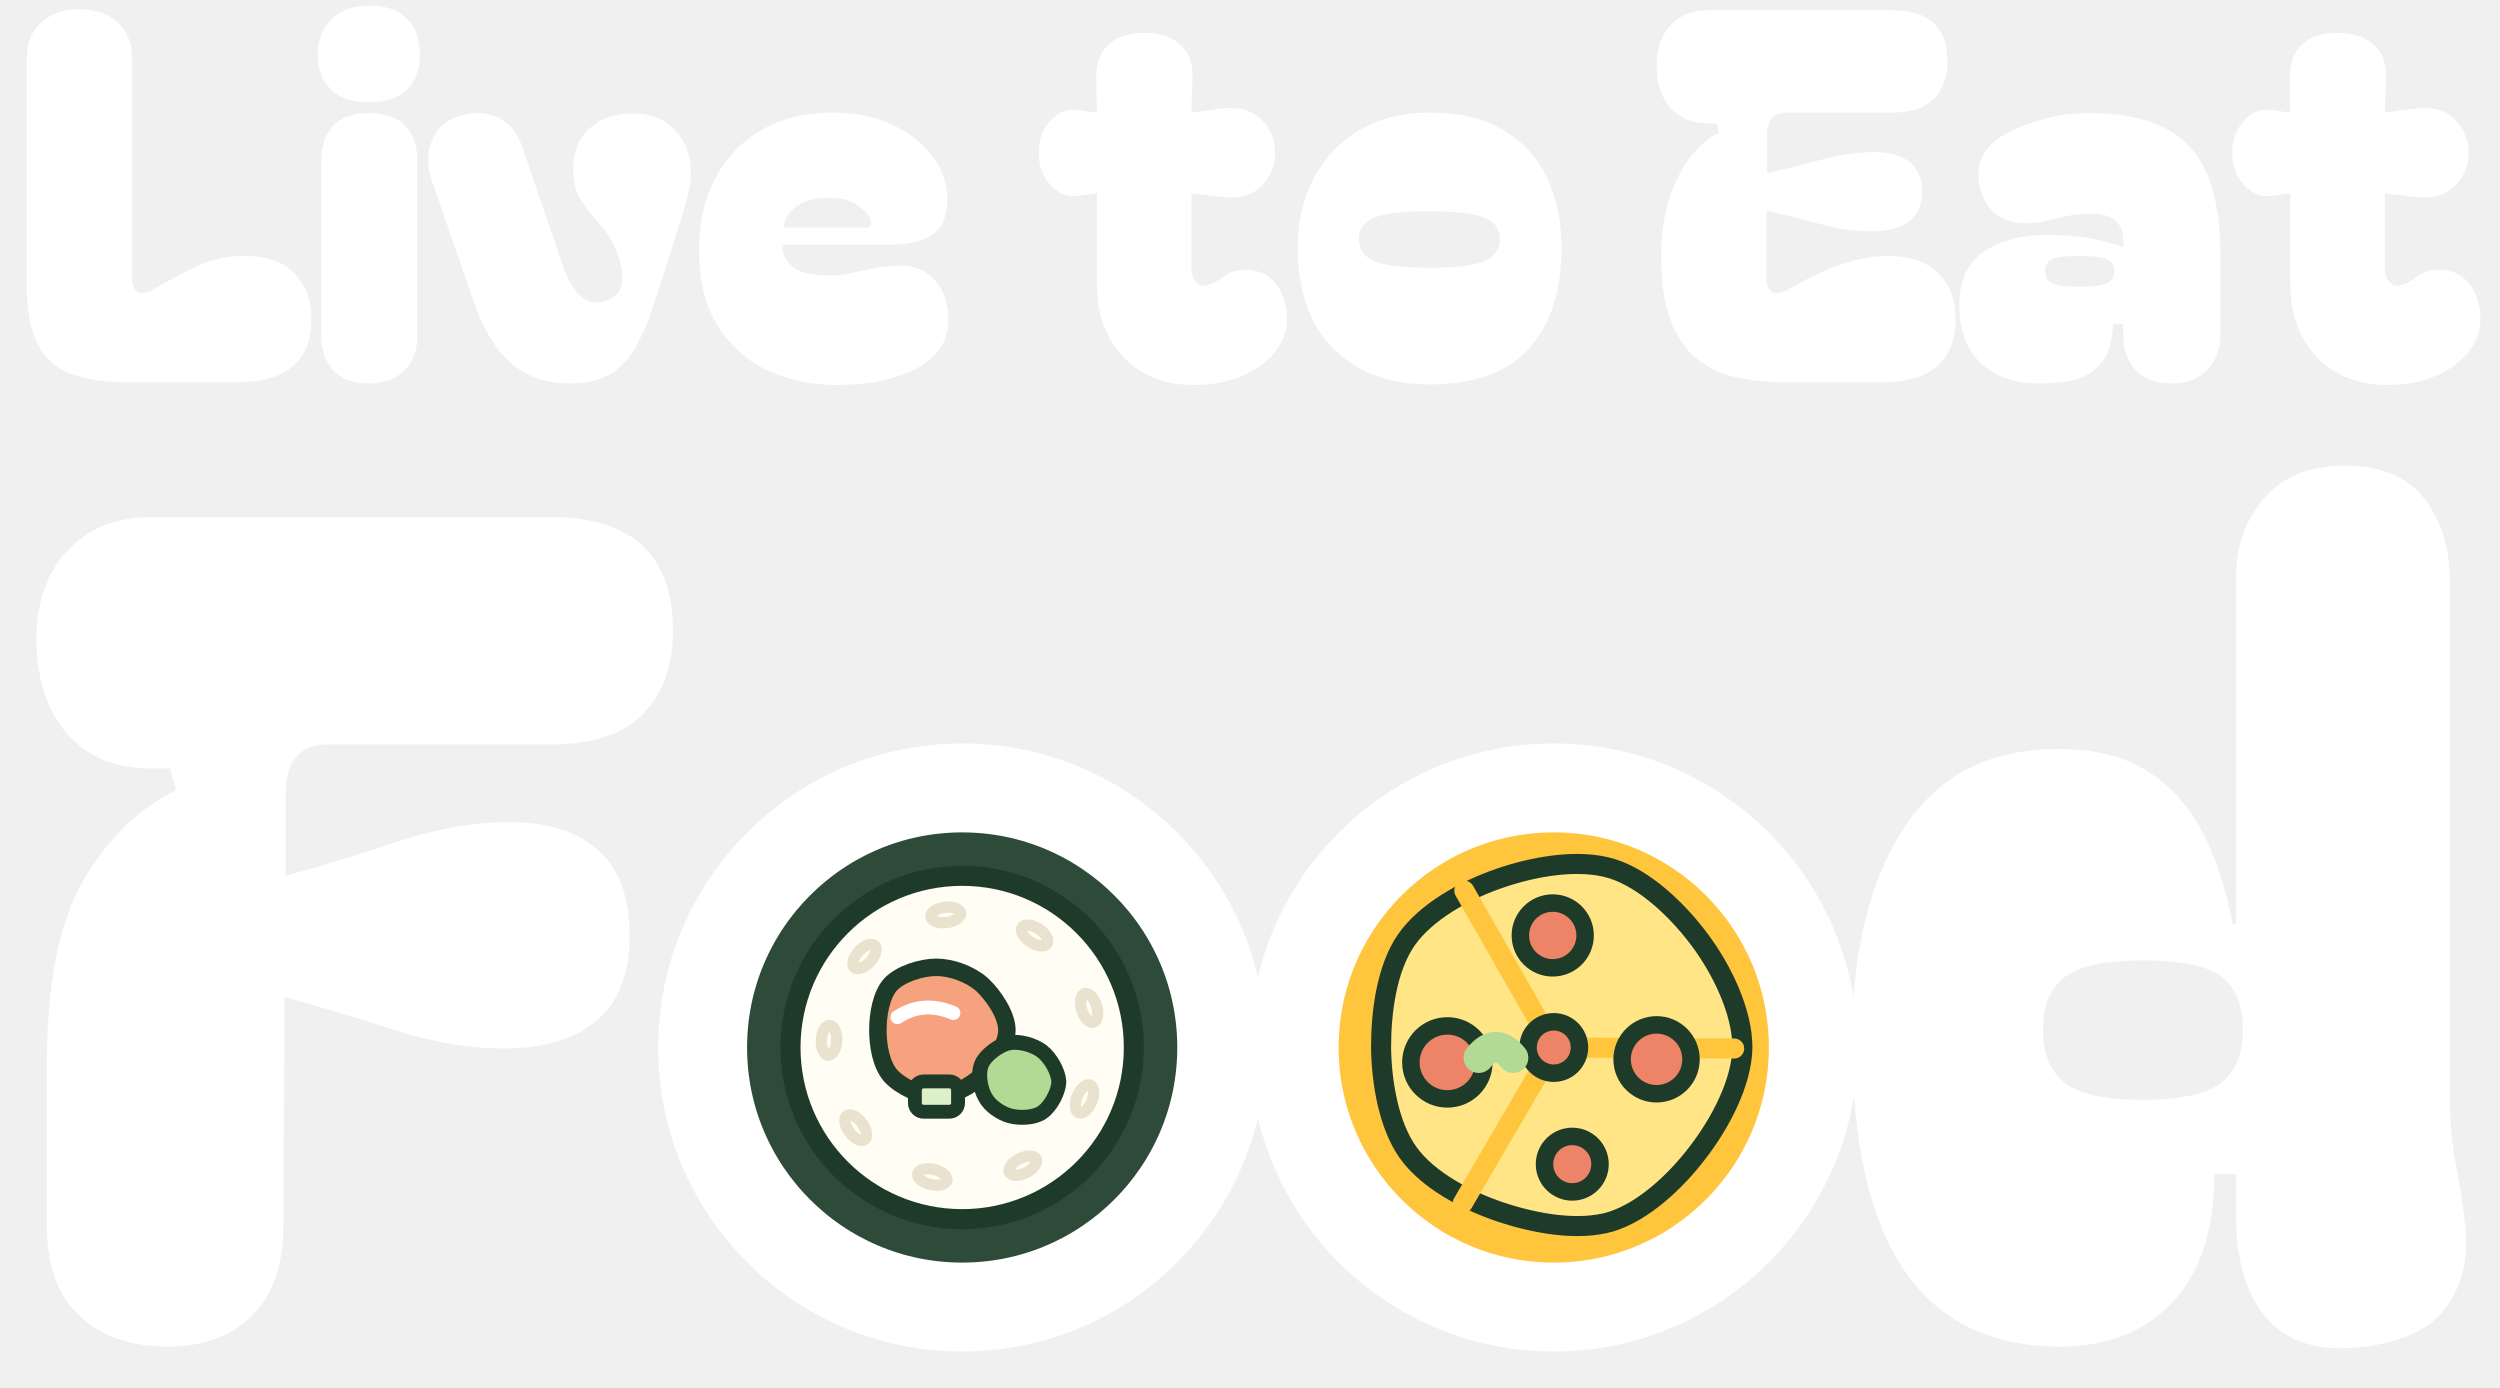
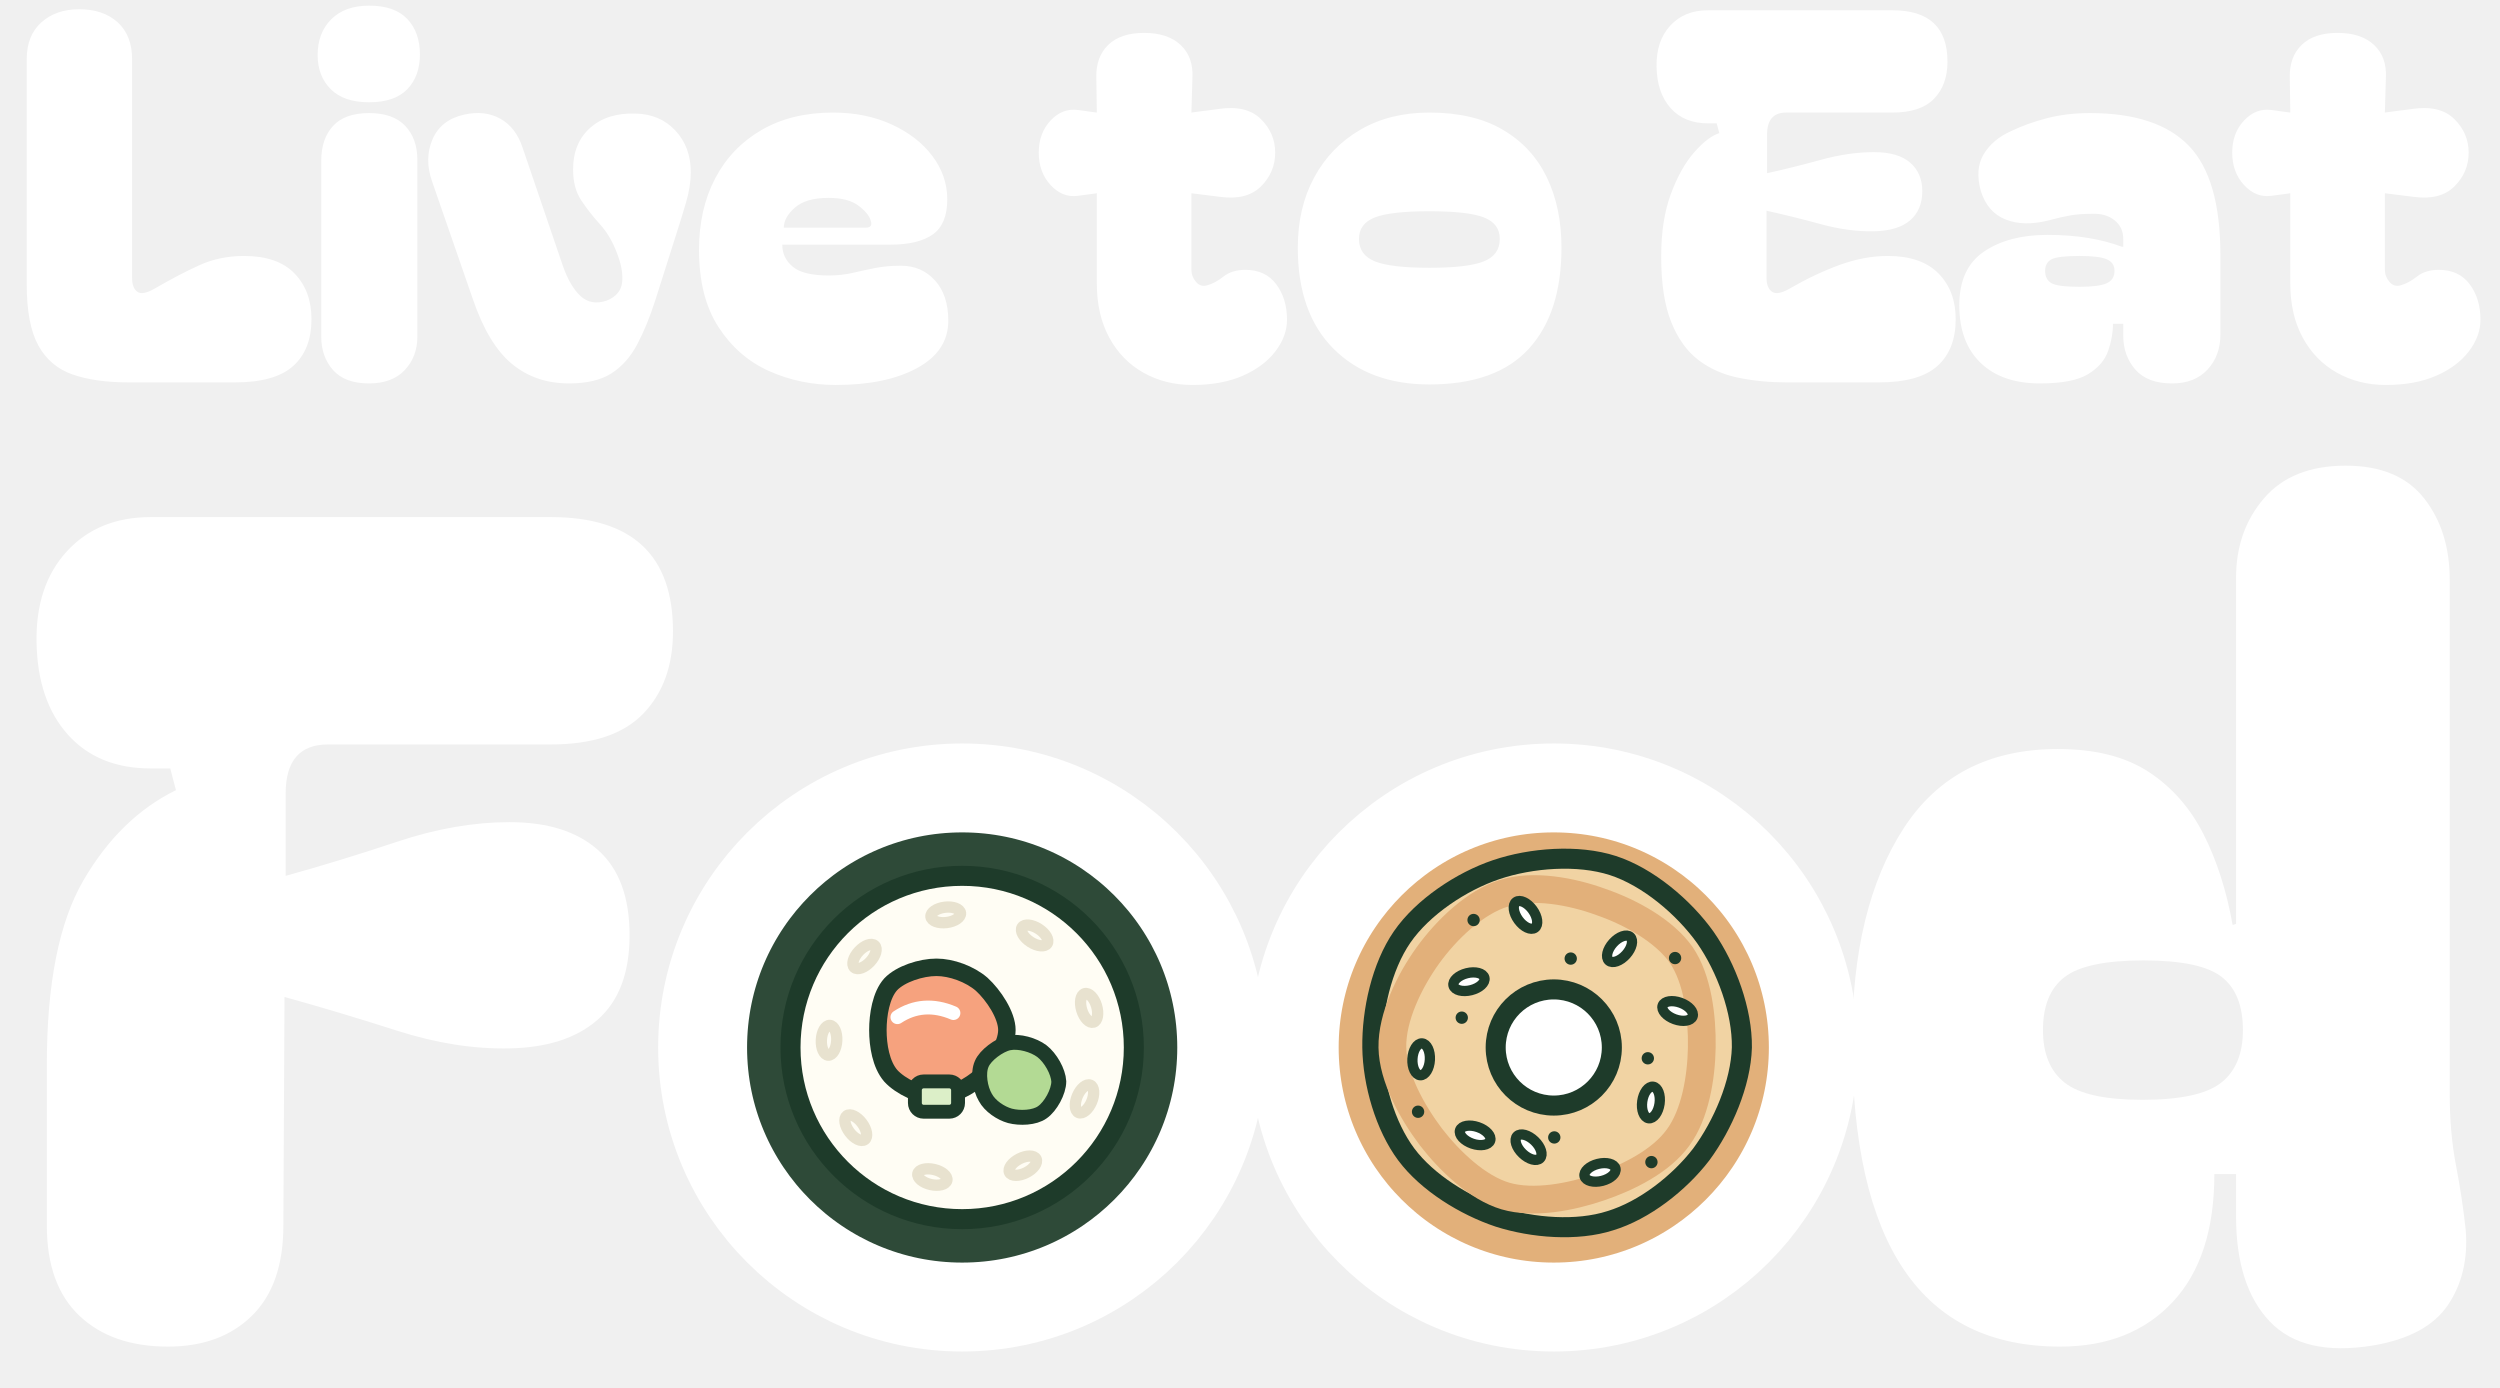
- <svg xmlns="http://www.w3.org/2000/svg" viewBox="-2.0 -2.0 486.4 270.0" role="img" aria-label="Live to Eat Food, the o’s in Food drawn as a sushi roll and a pizza">
+ <svg xmlns="http://www.w3.org/2000/svg" viewBox="-2.0 -2.0 486.4 270.0" role="img" aria-label="Live to Eat Food, the o’s in Food drawn as a sushi roll and a bagel">
  <circle cx="185.2" cy="201.8" r="50.5" fill="#2E4A38" stroke="#1E3B2A" stroke-width="0.0" />
  <circle cx="185.2" cy="201.8" r="33.4" fill="#FFFDF4" stroke="#1E3B2A" stroke-width="3.9" />
  <ellipse cx="209.0" cy="211.8" rx="2.9" ry="1.5" fill="none" stroke="#E8E2CF" stroke-width="2.2" transform="rotate(113 209.0 211.8)" />
  <ellipse cx="197.0" cy="224.8" rx="2.9" ry="1.5" fill="none" stroke="#E8E2CF" stroke-width="2.2" transform="rotate(153 197.0 224.8)" />
  <ellipse cx="179.4" cy="227.0" rx="2.9" ry="1.5" fill="none" stroke="#E8E2CF" stroke-width="2.2" transform="rotate(193 179.4 227.0)" />
  <ellipse cx="164.5" cy="217.4" rx="2.9" ry="1.5" fill="none" stroke="#E8E2CF" stroke-width="2.2" transform="rotate(233 164.5 217.4)" />
  <ellipse cx="159.3" cy="200.4" rx="2.9" ry="1.5" fill="none" stroke="#E8E2CF" stroke-width="2.2" transform="rotate(273 159.3 200.4)" />
  <ellipse cx="166.2" cy="184.1" rx="2.9" ry="1.5" fill="none" stroke="#E8E2CF" stroke-width="2.2" transform="rotate(313 166.2 184.1)" />
  <ellipse cx="182.0" cy="176.0" rx="2.9" ry="1.5" fill="none" stroke="#E8E2CF" stroke-width="2.2" transform="rotate(353 182.0 176.0)" />
  <ellipse cx="199.3" cy="180.0" rx="2.9" ry="1.5" fill="none" stroke="#E8E2CF" stroke-width="2.2" transform="rotate(393 199.3 180.0)" />
  <ellipse cx="209.9" cy="194.1" rx="2.9" ry="1.5" fill="none" stroke="#E8E2CF" stroke-width="2.2" transform="rotate(433 209.9 194.1)" />
  <path d="M193.9 198.4 C193.9 201.4 191.3 205.1 189.0 207.3 C186.7 209.4 183.1 211.3 180.2 211.3 C177.2 211.3 173.2 209.4 171.3 207.3 C169.4 205.1 168.8 201.4 168.8 198.4 C168.8 195.5 169.4 191.6 171.3 189.5 C173.2 187.5 177.2 186.2 180.2 186.2 C183.1 186.2 186.7 187.5 189.0 189.5 C191.3 191.6 193.9 195.5 193.9 198.4Z" fill="#F6A27E" stroke="#1E3B2A" stroke-width="3.4" stroke-linejoin="round" />
  <path d="M172.6 195.9 q5.0 -3.3 10.9 -0.8" fill="none" stroke="#FFFFFF" stroke-width="2.7" stroke-linecap="round" />
  <path d="M204.0 208.4 C204.0 210.4 202.4 213.3 200.8 214.4 C199.3 215.5 196.4 215.6 194.5 215.1 C192.7 214.6 190.6 213.2 189.7 211.5 C188.7 209.8 188.2 206.8 189.0 205.0 C189.7 203.3 192.4 201.3 194.3 200.9 C196.3 200.5 199.1 201.3 200.7 202.5 C202.4 203.8 203.9 206.5 204.0 208.4Z" fill="#B3DA94" stroke="#1E3B2A" stroke-width="2.9" stroke-linejoin="round" />
  <rect x="176.0" y="208.4" width="8.4" height="5.9" rx="1.7" fill="#DCEFC8" stroke="#1E3B2A" stroke-width="2.7" />
  <circle cx="185.2" cy="201.8" r="50.5" fill="none" stroke="#FFFFFF" stroke-width="17.3" />
-   <circle cx="300.3" cy="201.8" r="50.5" fill="#FFC53D" stroke="#1E3B2A" stroke-width="0.0" />
-   <path d="M337.0 201.8 C336.9 208.6 332.7 216.5 328.4 222.1 C324.1 227.8 317.8 233.7 311.4 235.7 C304.9 237.6 296.5 236.0 289.9 233.8 C283.4 231.6 275.9 227.7 272.0 222.3 C268.2 217.0 266.8 208.7 266.7 201.8 C266.7 194.8 267.8 186.4 271.6 180.9 C275.4 175.4 283.0 171.2 289.7 168.9 C296.3 166.6 305.1 165.0 311.6 167.0 C318.1 169.0 324.6 175.3 328.8 181.0 C333.1 186.8 337.0 194.9 337.0 201.8Z" fill="#FFE586" stroke="#1E3B2A" stroke-width="3.9" stroke-linejoin="round" />
-   <path d="M300.3 201.8 L282.6 232.1" stroke="#FFC53D" stroke-width="3.9" stroke-linecap="round" />
-   <path d="M300.3 201.8 L282.9 171.3" stroke="#FFC53D" stroke-width="3.9" stroke-linecap="round" />
-   <path d="M300.3 201.8 L335.4 202.0" stroke="#FFC53D" stroke-width="3.9" stroke-linecap="round" />
-   <circle cx="279.6" cy="204.7" r="7.1" fill="#EE8467" stroke="#1E3B2A" stroke-width="3.4" />
-   <circle cx="300.1" cy="180.0" r="6.3" fill="#EE8467" stroke="#1E3B2A" stroke-width="3.4" />
-   <circle cx="320.3" cy="204.1" r="6.7" fill="#EE8467" stroke="#1E3B2A" stroke-width="3.4" />
-   <circle cx="303.9" cy="224.5" r="5.4" fill="#EE8467" stroke="#1E3B2A" stroke-width="3.4" />
-   <circle cx="300.3" cy="201.8" r="5.0" fill="#EE8467" stroke="#1E3B2A" stroke-width="3.4" />
-   <path d="M285.7 203.8 q3.3 -4.2 6.7 0" fill="none" stroke="#B3DA94" stroke-width="5.9" stroke-linecap="round" />
+   <circle cx="300.3" cy="201.8" r="50.5" fill="#E2B07A" stroke="#1E3B2A" stroke-width="0.0" />
+   <path d="M336.9 201.8 C336.7 208.8 333.2 216.9 329.0 222.6 C324.7 228.2 317.9 233.5 311.3 235.5 C304.8 237.6 296.2 236.9 289.6 234.8 C283.0 232.6 275.7 228.1 271.6 222.6 C267.5 217.1 265.1 208.8 265.0 201.8 C264.9 194.7 266.8 186.1 270.8 180.3 C274.8 174.5 282.3 169.5 289.1 167.2 C295.9 164.9 305.0 164.2 311.8 166.4 C318.6 168.6 325.6 174.5 329.8 180.4 C333.9 186.3 337.0 194.7 336.9 201.8Z" fill="#F1D3A3" stroke="#1E3B2A" stroke-width="3.9" stroke-linejoin="round" />
+   <path d="M329.1 201.8 C329.0 207.7 327.8 214.8 324.5 219.3 C321.2 223.9 314.8 227.1 309.2 229.0 C303.6 230.9 296.4 232.3 290.9 230.7 C285.5 229.1 280.1 224.0 276.4 219.2 C272.7 214.3 269.0 207.6 268.9 201.8 C268.8 195.9 272.2 188.9 275.8 183.9 C279.4 178.9 285.0 173.5 290.6 171.8 C296.2 170.0 303.8 171.4 309.5 173.5 C315.3 175.5 321.8 179.1 325.1 183.8 C328.3 188.5 329.2 195.8 329.1 201.8Z" fill="none" stroke="#E2B07A" stroke-width="5.4" stroke-linejoin="round" />
+   <circle cx="300.3" cy="201.8" r="11.3" fill="#FFFFFF" stroke="#1E3B2A" stroke-width="3.9" />
+   <ellipse cx="285.0" cy="218.9" rx="3.1" ry="1.7" fill="#FFFFFF" stroke="#1E3B2A" stroke-width="2.0" transform="rotate(19 285.0 218.9)" />
+   <ellipse cx="274.5" cy="204.1" rx="3.1" ry="1.7" fill="#FFFFFF" stroke="#1E3B2A" stroke-width="2.0" transform="rotate(93 274.5 204.1)" />
+   <ellipse cx="283.8" cy="189.0" rx="3.1" ry="1.7" fill="#FFFFFF" stroke="#1E3B2A" stroke-width="2.0" transform="rotate(166 283.8 189.0)" />
+   <ellipse cx="294.8" cy="176.0" rx="3.1" ry="1.7" fill="#FFFFFF" stroke="#1E3B2A" stroke-width="2.0" transform="rotate(234 294.8 176.0)" />
+   <ellipse cx="313.1" cy="182.6" rx="3.1" ry="1.7" fill="#FFFFFF" stroke="#1E3B2A" stroke-width="2.0" transform="rotate(312 313.1 182.6)" />
+   <ellipse cx="324.4" cy="194.7" rx="3.1" ry="1.7" fill="#FFFFFF" stroke="#1E3B2A" stroke-width="2.0" transform="rotate(380 324.4 194.7)" />
+   <ellipse cx="319.2" cy="212.5" rx="3.1" ry="1.7" fill="#FFFFFF" stroke="#1E3B2A" stroke-width="2.0" transform="rotate(458 319.2 212.5)" />
+   <ellipse cx="309.3" cy="226.1" rx="3.1" ry="1.7" fill="#FFFFFF" stroke="#1E3B2A" stroke-width="2.0" transform="rotate(526 309.3 226.1)" />
+   <ellipse cx="295.4" cy="221.2" rx="3.1" ry="1.7" fill="#FFFFFF" stroke="#1E3B2A" stroke-width="2.0" transform="rotate(584 295.4 221.2)" />
+   <circle cx="273.9" cy="214.3" r="1.2" fill="#1E3B2A" />
+   <circle cx="282.4" cy="196.0" r="1.2" fill="#1E3B2A" />
+   <circle cx="284.7" cy="177.0" r="1.2" fill="#1E3B2A" />
+   <circle cx="303.6" cy="184.5" r="1.2" fill="#1E3B2A" />
+   <circle cx="323.9" cy="184.4" r="1.2" fill="#1E3B2A" />
+   <circle cx="318.6" cy="203.9" r="1.2" fill="#1E3B2A" />
+   <circle cx="319.3" cy="224.1" r="1.2" fill="#1E3B2A" />
+   <circle cx="300.4" cy="219.3" r="1.2" fill="#1E3B2A" />
  <circle cx="300.3" cy="201.8" r="50.5" fill="none" stroke="#FFFFFF" stroke-width="17.3" />
  <g fill="#FFFFFF">
    <path d="M3.2 9.5Q3.2 4.9 6.05 2.35Q8.9 -0.2 13.4 -0.2Q18.1 -0.2 20.9 2.35Q23.7 4.9 23.7 9.5V52.1Q23.7 54 24.7 54.75Q25.7 55.5 28.0 54.2Q33.0 51.3 36.9 49.55Q40.8 47.8 45.5 47.8Q52.0 47.8 55.3 51.2Q58.6 54.6 58.6 60.1Q58.6 66.0 55.05 69.2Q51.5 72.4 43.7 72.4H23.1Q16.5 72.4 12.1 70.85Q7.7 69.3 5.45 65.2Q3.2 61.1 3.2 53.3ZM59.8 8.7Q59.8 4.4 62.45 1.75Q65.1 -0.9 69.8 -0.9Q74.8 -0.9 77.25 1.7Q79.7 4.3 79.7 8.6Q79.7 12.8 77.25 15.35Q74.8 17.9 69.8 17.9Q64.9 17.9 62.35 15.35Q59.8 12.8 59.8 8.7ZM69.8 72.6Q65.1 72.6 62.8 70.0Q60.5 67.4 60.5 63.5V29.3Q60.5 25 62.8 22.5Q65.1 20 69.8 20Q74.5 20 76.85 22.5Q79.2 25 79.2 29.1V63.5Q79.2 67.4 76.75 70.0Q74.3 72.6 69.8 72.6ZM108.7 72.6Q102.2 72.6 97.6 68.8Q93.0 65.0 90.0 56.2L82.1 33.4Q80.5 28.9 82.15 25.1Q83.8 21.3 88.3 20.3Q92.3 19.4 95.35 21.1Q98.4 22.8 99.7 26.8L107.5 49.7Q108.9 53.7 110.95 55.6Q113.0 57.5 116.0 56.5Q118.8 55.4 119.05 52.85Q119.3 50.3 117.9 46.9Q116.7 43.8 114.7 41.6Q112.7 39.4 111.1 37Q109.5 34.6 109.5 31Q109.5 25.8 112.85 22.85Q116.2 19.9 121.7 20.1Q126.4 20.2 129.4 23.4Q132.4 26.6 132.4 31.5Q132.4 34.2 131.5 37.3Q130.6 40.4 129.5 43.8L125.5 56.4Q123.9 61.4 121.95 65.05Q120.0 68.7 116.95 70.65Q113.9 72.6 108.7 72.6ZM134.0 46.6Q134.0 38.7 137.15 32.7Q140.3 26.7 146.15 23.3Q152.0 19.9 160.1 19.9Q166.4 19.9 171.45 22.2Q176.5 24.5 179.4 28.35Q182.3 32.2 182.3 36.8Q182.3 41.6 179.5 43.6Q176.7 45.6 171.2 45.6H150.2Q150.2 48.2 152.25 49.9Q154.3 51.6 159.2 51.6Q161.7 51.6 163.85 51.1Q166.0 50.6 168.25 50.15Q170.5 49.7 173.3 49.7Q177.3 49.7 179.9 52.55Q182.5 55.4 182.5 60.4Q182.5 66.3 176.45 69.6Q170.4 72.9 160.6 72.9Q153.7 72.9 147.65 70.2Q141.6 67.5 137.8 61.65Q134.0 55.8 134.0 46.6ZM166.4 42.3Q167.9 42.3 167.4 40.9Q167.0 39.5 165.0 38Q163.0 36.5 159.2 36.5Q154.8 36.5 152.65 38.4Q150.5 40.3 150.5 42.3ZM230.0 72.9Q224.7 72.9 220.45 70.5Q216.2 68.1 213.8 63.65Q211.4 59.2 211.4 53.2V35.6L207.7 36.1Q204.7 36.5 202.4 34Q200.1 31.5 200.1 27.7Q200.1 23.9 202.4 21.45Q204.7 19 207.7 19.4L211.4 19.9L211.3 13.1Q211.2 9.1 213.6 6.75Q216 4.4 220.6 4.4Q225.2 4.4 227.7 6.75Q230.2 9.1 230.0 13.1L229.8 19.9L235.1 19.2Q240.5 18.4 243.3 21.15Q246.1 23.9 246.1 27.7Q246.1 31.5 243.35 34.25Q240.6 37 235.4 36.3L229.8 35.6V50.5Q229.8 51.8 230.7 52.85Q231.6 53.9 232.9 53.5Q234.4 53.1 236.05 51.8Q237.7 50.5 240.3 50.5Q244.2 50.5 246.3 53.3Q248.4 56.1 248.4 60.2Q248.4 63.4 246.15 66.35Q243.9 69.3 239.8 71.1Q235.7 72.9 230.0 72.9ZM276.1 72.8Q264.4 72.8 257.45 65.85Q250.5 58.9 250.5 46.2Q250.5 38.4 253.7 32.5Q256.9 26.6 262.65 23.25Q268.4 19.9 276.1 19.9Q284.7 19.9 290.4 23.25Q296.1 26.6 298.95 32.5Q301.8 38.4 301.8 46.2Q301.8 58.9 295.45 65.85Q289.1 72.8 276.1 72.8ZM262.4 44.5Q262.4 47.6 265.5 48.85Q268.6 50.1 276.1 50.1Q283.6 50.1 286.7 48.85Q289.8 47.6 289.8 44.5Q289.8 41.5 286.7 40.3Q283.6 39.1 276.1 39.1Q268.6 39.1 265.5 40.3Q262.4 41.5 262.4 44.5ZM345.6 72.4Q340.7 72.4 336.25 71.5Q331.8 70.6 328.45 68.05Q325.1 65.5 323.15 60.65Q321.2 55.8 321.2 47.9Q321.2 40.8 323.1 35.7Q325.0 30.6 327.65 27.6Q330.3 24.6 332.5 23.9L332.0 22H330.3Q325.7 22 323.05 19.05Q320.4 16.1 320.3 11Q320.2 6 322.95 3Q325.7 -1.4210854715202004e-14 330.3 -1.4210854715202004e-14H366.2Q376.9 -1.4210854715202004e-14 376.9 10Q376.9 14.5 374.3 17.2Q371.7 19.9 366.2 19.9H345.5Q341.8 19.9 341.8 24.2V31.7Q346.8 30.6 352.25 29.1Q357.7 27.6 362.6 27.6Q367.3 27.6 369.65 29.65Q372.0 31.7 372.0 35.2Q372.0 38.8 369.65 40.85Q367.3 42.9 362.6 43Q357.7 43.1 352.2 41.6Q346.7 40.1 341.7 39V52.1Q341.7 54 342.75 54.75Q343.8 55.5 346.1 54.2Q351.1 51.3 355.9 49.55Q360.7 47.8 365.3 47.8Q371.8 47.8 375.15 51.2Q378.5 54.6 378.5 60.1Q378.5 66.0 374.95 69.2Q371.4 72.4 363.5 72.4ZM394.9 72.6Q387.5 72.6 383.35 68.6Q379.2 64.6 379.2 57.4Q379.2 50.2 384.0 46.95Q388.8 43.7 396.3 43.7Q400.7 43.7 404.3 44.3Q407.9 44.9 410.8 46H411.1V44.5Q411.1 42.2 409.4 40.85Q407.7 39.5 405.1 39.6Q402.6 39.6 400.85 39.9Q399.1 40.2 396.5 40.9Q391.7 42.1 388.2 40.7Q384.7 39.3 383.4 35.2Q382.2 30.9 383.95 28Q385.7 25.1 389.3 23.5Q392.4 22 396.25 21Q400.1 20 404.6 20Q417.7 20 423.85 26.35Q430.0 32.7 430.0 47.6V63.1Q430.0 67.2 427.5 69.9Q425.0 72.6 420.6 72.6Q415.8 72.6 413.45 69.9Q411.1 67.2 411.1 63.3V61H409.1Q409.1 63.6 408.15 66.3Q407.2 69.0 404.25 70.8Q401.3 72.6 394.9 72.6ZM395.9 50.7Q395.9 52.4 397.15 53.1Q398.4 53.8 402.6 53.8Q406.4 53.8 407.9 53.1Q409.4 52.4 409.4 50.7Q409.4 49.1 407.9 48.45Q406.4 47.8 402.6 47.8Q398.4 47.8 397.15 48.45Q395.9 49.1 395.9 50.7ZM462.2 72.9Q456.9 72.9 452.65 70.5Q448.4 68.1 446.0 63.65Q443.6 59.2 443.6 53.2V35.6L439.9 36.1Q436.9 36.5 434.6 34Q432.3 31.5 432.3 27.7Q432.3 23.9 434.6 21.45Q436.9 19 439.9 19.4L443.6 19.9L443.5 13.1Q443.4 9.1 445.8 6.75Q448.2 4.4 452.8 4.4Q457.4 4.4 459.9 6.75Q462.4 9.1 462.2 13.1L462.0 19.9L467.3 19.2Q472.7 18.4 475.5 21.15Q478.3 23.9 478.3 27.7Q478.3 31.5 475.55 34.25Q472.8 37 467.6 36.3L462.0 35.6V50.5Q462.0 51.8 462.9 52.85Q463.8 53.9 465.1 53.5Q466.6 53.1 468.25 51.8Q469.9 50.5 472.5 50.5Q476.4 50.5 478.5 53.3Q480.6 56.1 480.6 60.2Q480.6 63.4 478.35 66.35Q476.1 69.3 472.0 71.1Q467.9 72.9 462.2 72.9Z" />
    <path d="M30.678 259.996Q19.785 259.996 13.449 253.994Q7.114 247.992 7.114 236.432V205.087Q7.114 181.523 14.227 169.296Q21.341 157.07 32.234 151.734L31.123 147.511H27.343Q17.117 147.511 11.226 140.953Q5.335 134.395 5.113 123.057Q4.891 111.942 11.004 105.273Q17.117 98.604 27.343 98.604H105.15Q128.936 98.604 128.936 120.834Q128.936 130.838 123.156 136.84Q117.377 142.842 105.15 142.842H61.801Q53.575 142.842 53.575 152.401V168.407Q64.024 165.517 75.361 161.738Q86.699 157.959 97.147 157.959Q108.262 157.959 114.375 163.405Q120.489 168.852 120.489 179.967Q120.489 190.86 114.375 196.306Q108.262 201.753 97.147 201.975Q86.699 202.197 75.25 198.529Q63.801 194.861 53.353 191.971L53.131 236.432Q53.131 247.992 47.017 253.994Q40.904 259.996 30.678 259.996ZM398.814 259.996Q358.354 259.996 358.354 200.419Q358.354 174.632 368.358 159.182Q378.362 143.731 398.369 143.731Q409.262 143.731 416.042 148.178Q422.822 152.624 426.713 160.293Q430.603 167.963 432.382 177.966L433.048 177.744V110.386Q433.048 101.271 438.495 94.936Q443.941 88.6 454.39 88.6Q464.616 88.6 469.618 94.936Q474.619 101.271 474.619 110.83V210.867Q474.619 218.426 475.842 224.761Q477.065 231.097 477.732 237.321Q478.399 245.769 474.286 251.882Q470.173 257.996 459.725 259.774Q446.164 261.997 439.606 255.106Q433.048 248.214 433.048 234.654V226.429H428.825Q428.825 242.657 420.711 251.327Q412.596 259.996 398.814 259.996ZM395.479 198.418Q395.479 205.31 399.703 208.644Q403.927 211.979 414.82 211.979Q425.935 211.979 430.159 208.644Q434.382 205.31 434.382 198.418Q434.382 191.305 430.27 188.081Q426.157 184.858 415.042 184.858Q403.927 184.858 399.703 188.081Q395.479 191.305 395.479 198.418Z" />
  </g>
</svg>
